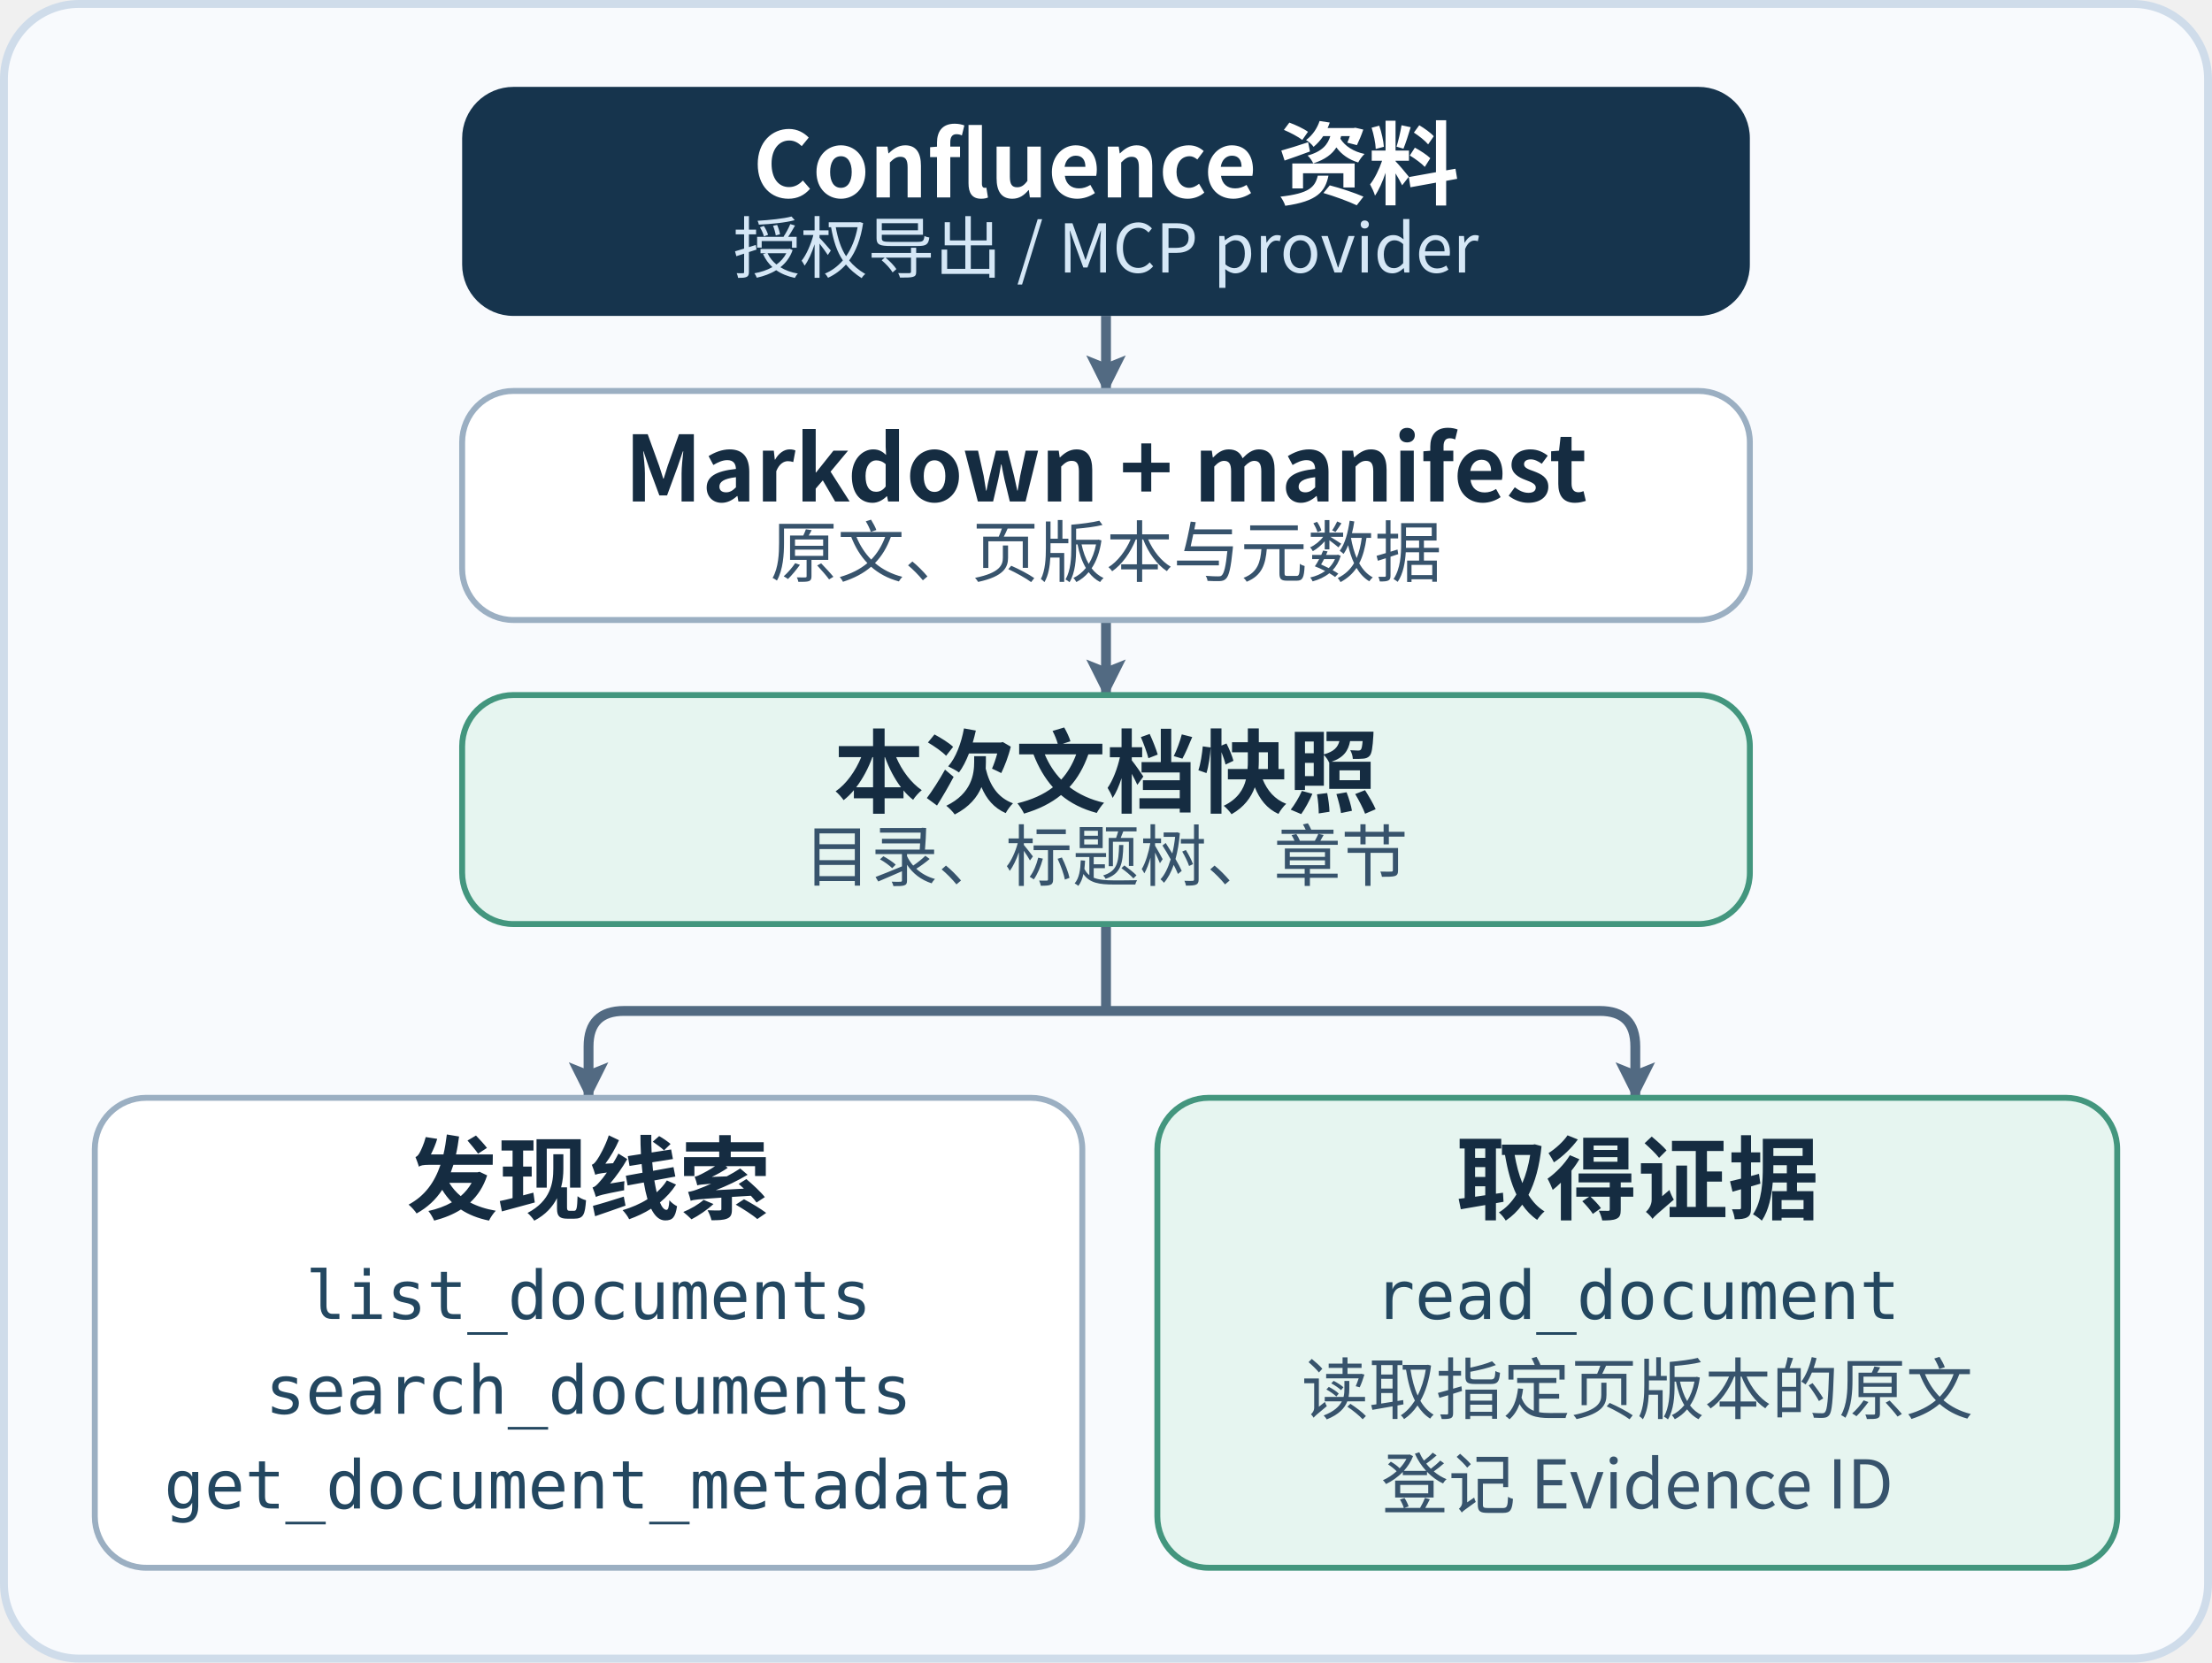
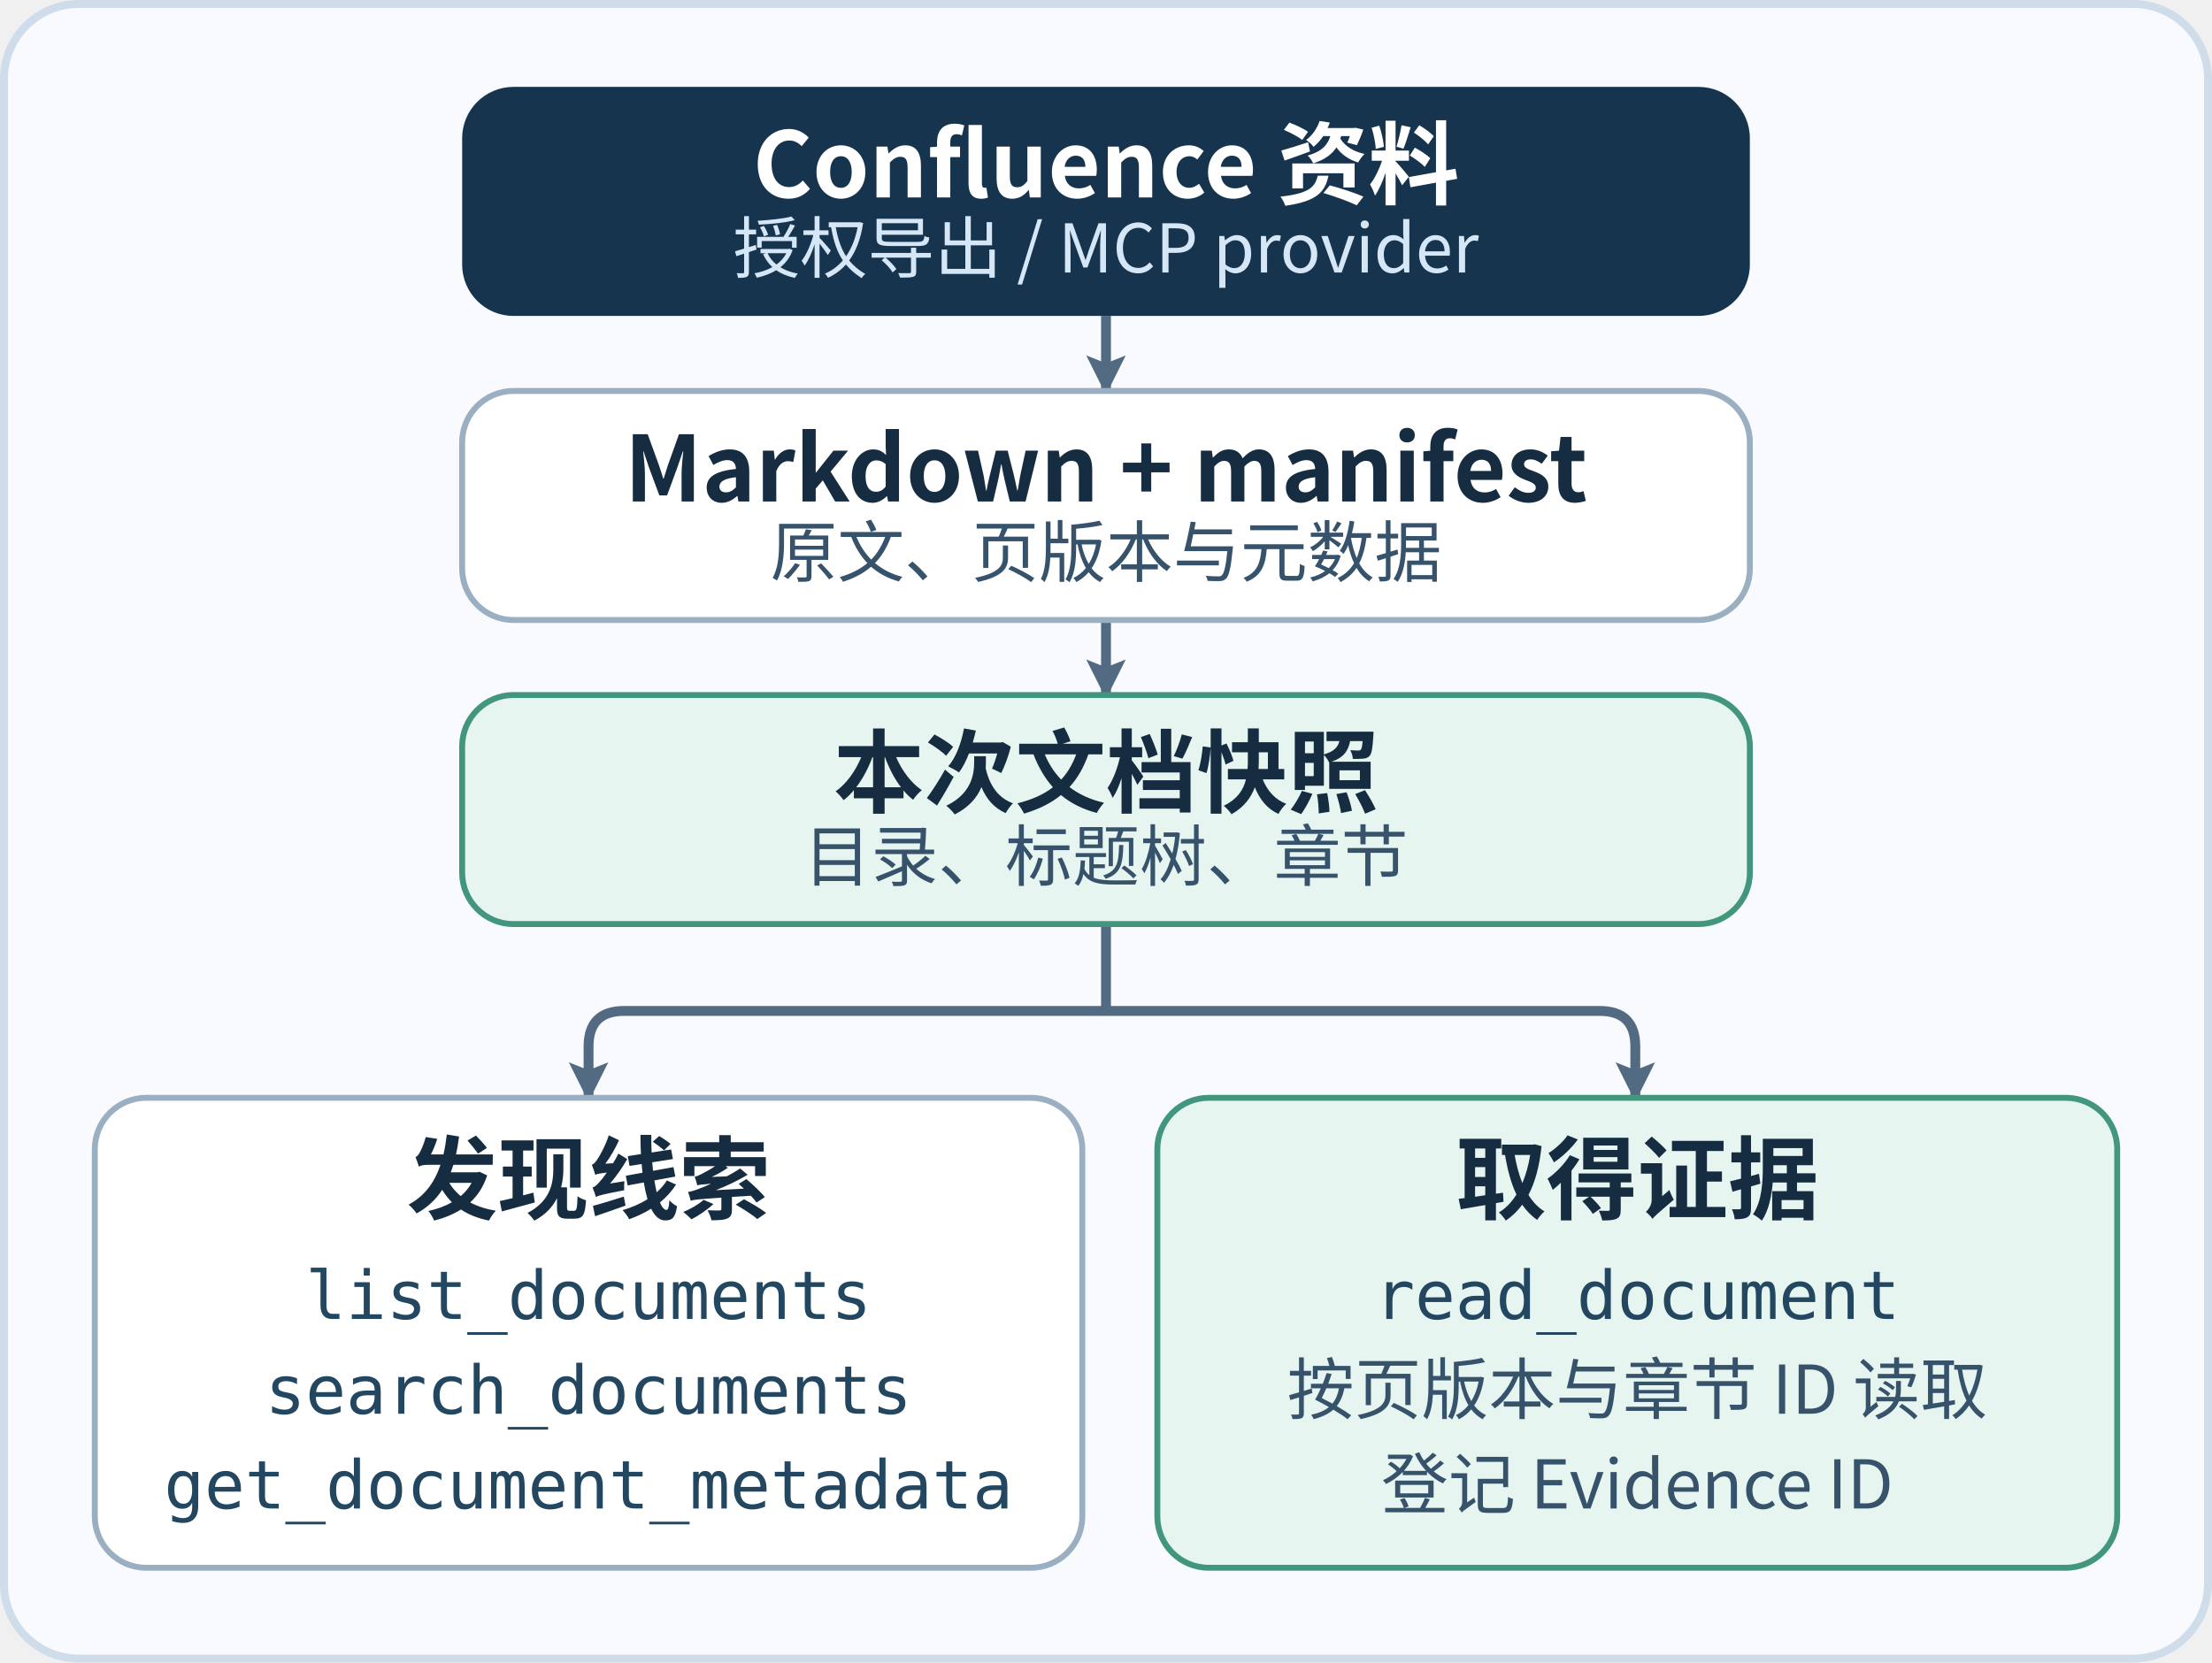
<svg xmlns="http://www.w3.org/2000/svg" width="560" height="421" viewBox="0 0 560 421" role="img" aria-labelledby="title desc">
  <defs>
    <marker id="arrow" viewBox="0 0 10 10" markerWidth="10" markerHeight="10" refX="9" refY="5" orient="auto" markerUnits="userSpaceOnUse">
      <path d="M0 0 10 5 0 10 2 5Z" fill="#526A82" />
    </marker>
  </defs>
  <style>
    text { font-family: "Microsoft YaHei UI", "PingFang SC", "Noto Sans CJK SC", system-ui, sans-serif; text-anchor: middle; fill: #152C41; }
    .label { font-size: 23px; font-weight: 700; }
    .detail { font-size: 17px; fill: #37536C; }
    .tool { font-family: Consolas, "SFMono-Regular", monospace; font-size: 17px; fill: #234760; }
    .terminal .label { fill: #FFFFFF; }
    .terminal .detail { fill: #D5E7F6; }
    .node rect { stroke-width: 1.5; }
    .source rect { fill: #FFFFFF; stroke: #9BAFC2; }
    .domain rect { fill: #E6F5F0; stroke: #43967E; }
  </style>
  <rect x="1" y="1" width="558" height="419" rx="19" fill="#F8FAFD" stroke="#CFDCEA" stroke-width="2" />
  <g fill="none" stroke="#526A82" stroke-width="2.5" stroke-linejoin="round">
    <path d="M280 80V99" marker-end="url(#arrow)" />
    <path d="M280 157V176" marker-end="url(#arrow)" />
    <path d="M280 234V256" />
    <path d="M280 256H158Q149 256 149 265V278" marker-end="url(#arrow)" />
    <path d="M280 256H405Q414 256 414 265V278" marker-end="url(#arrow)" />
  </g>
  <g class="node terminal">
    <rect x="117" y="22" width="326" height="58" rx="13" fill="#16344D" />
    <text class="label" x="280" y="50">Confluence 资料</text>
    <text class="detail" x="280" y="69">授权导出 / MCP provider</text>
  </g>
  <g class="node source">
    <rect x="117" y="99" width="326" height="58" rx="13" />
    <text class="label" x="280" y="127">Markdown + manifest</text>
    <text class="detail" x="280" y="146">原文、页版本与元数据</text>
  </g>
  <g class="node domain">
    <rect x="117" y="176" width="326" height="58" rx="13" />
    <text class="label" x="280" y="204">本次文档快照</text>
    <text class="detail" x="280" y="223">目录、标题树、章节</text>
  </g>
  <g class="node source">
    <rect x="24" y="278" width="250" height="119" rx="13" />
    <text class="label" x="149" y="307">发现线索</text>
    <text class="tool" x="149" y="334">list_documents</text>
    <text class="tool" x="149" y="358">search_documents</text>
    <text class="tool" x="149" y="382">get_document_metadata</text>
  </g>
  <g class="node domain">
    <rect x="293" y="278" width="243" height="119" rx="13" />
    <text class="label" x="414.5" y="307">取得证据</text>
    <text class="tool" x="414.5" y="334">read_document</text>
-     <text class="detail" x="414.5" y="358">读取指定页版本的原文</text>
+     <text class="detail" x="414.5" y="358">按页版本与章节 ID 读取</text>
    <text class="detail" x="414.5" y="382">登记 Evidence ID</text>
  </g>
</svg>
